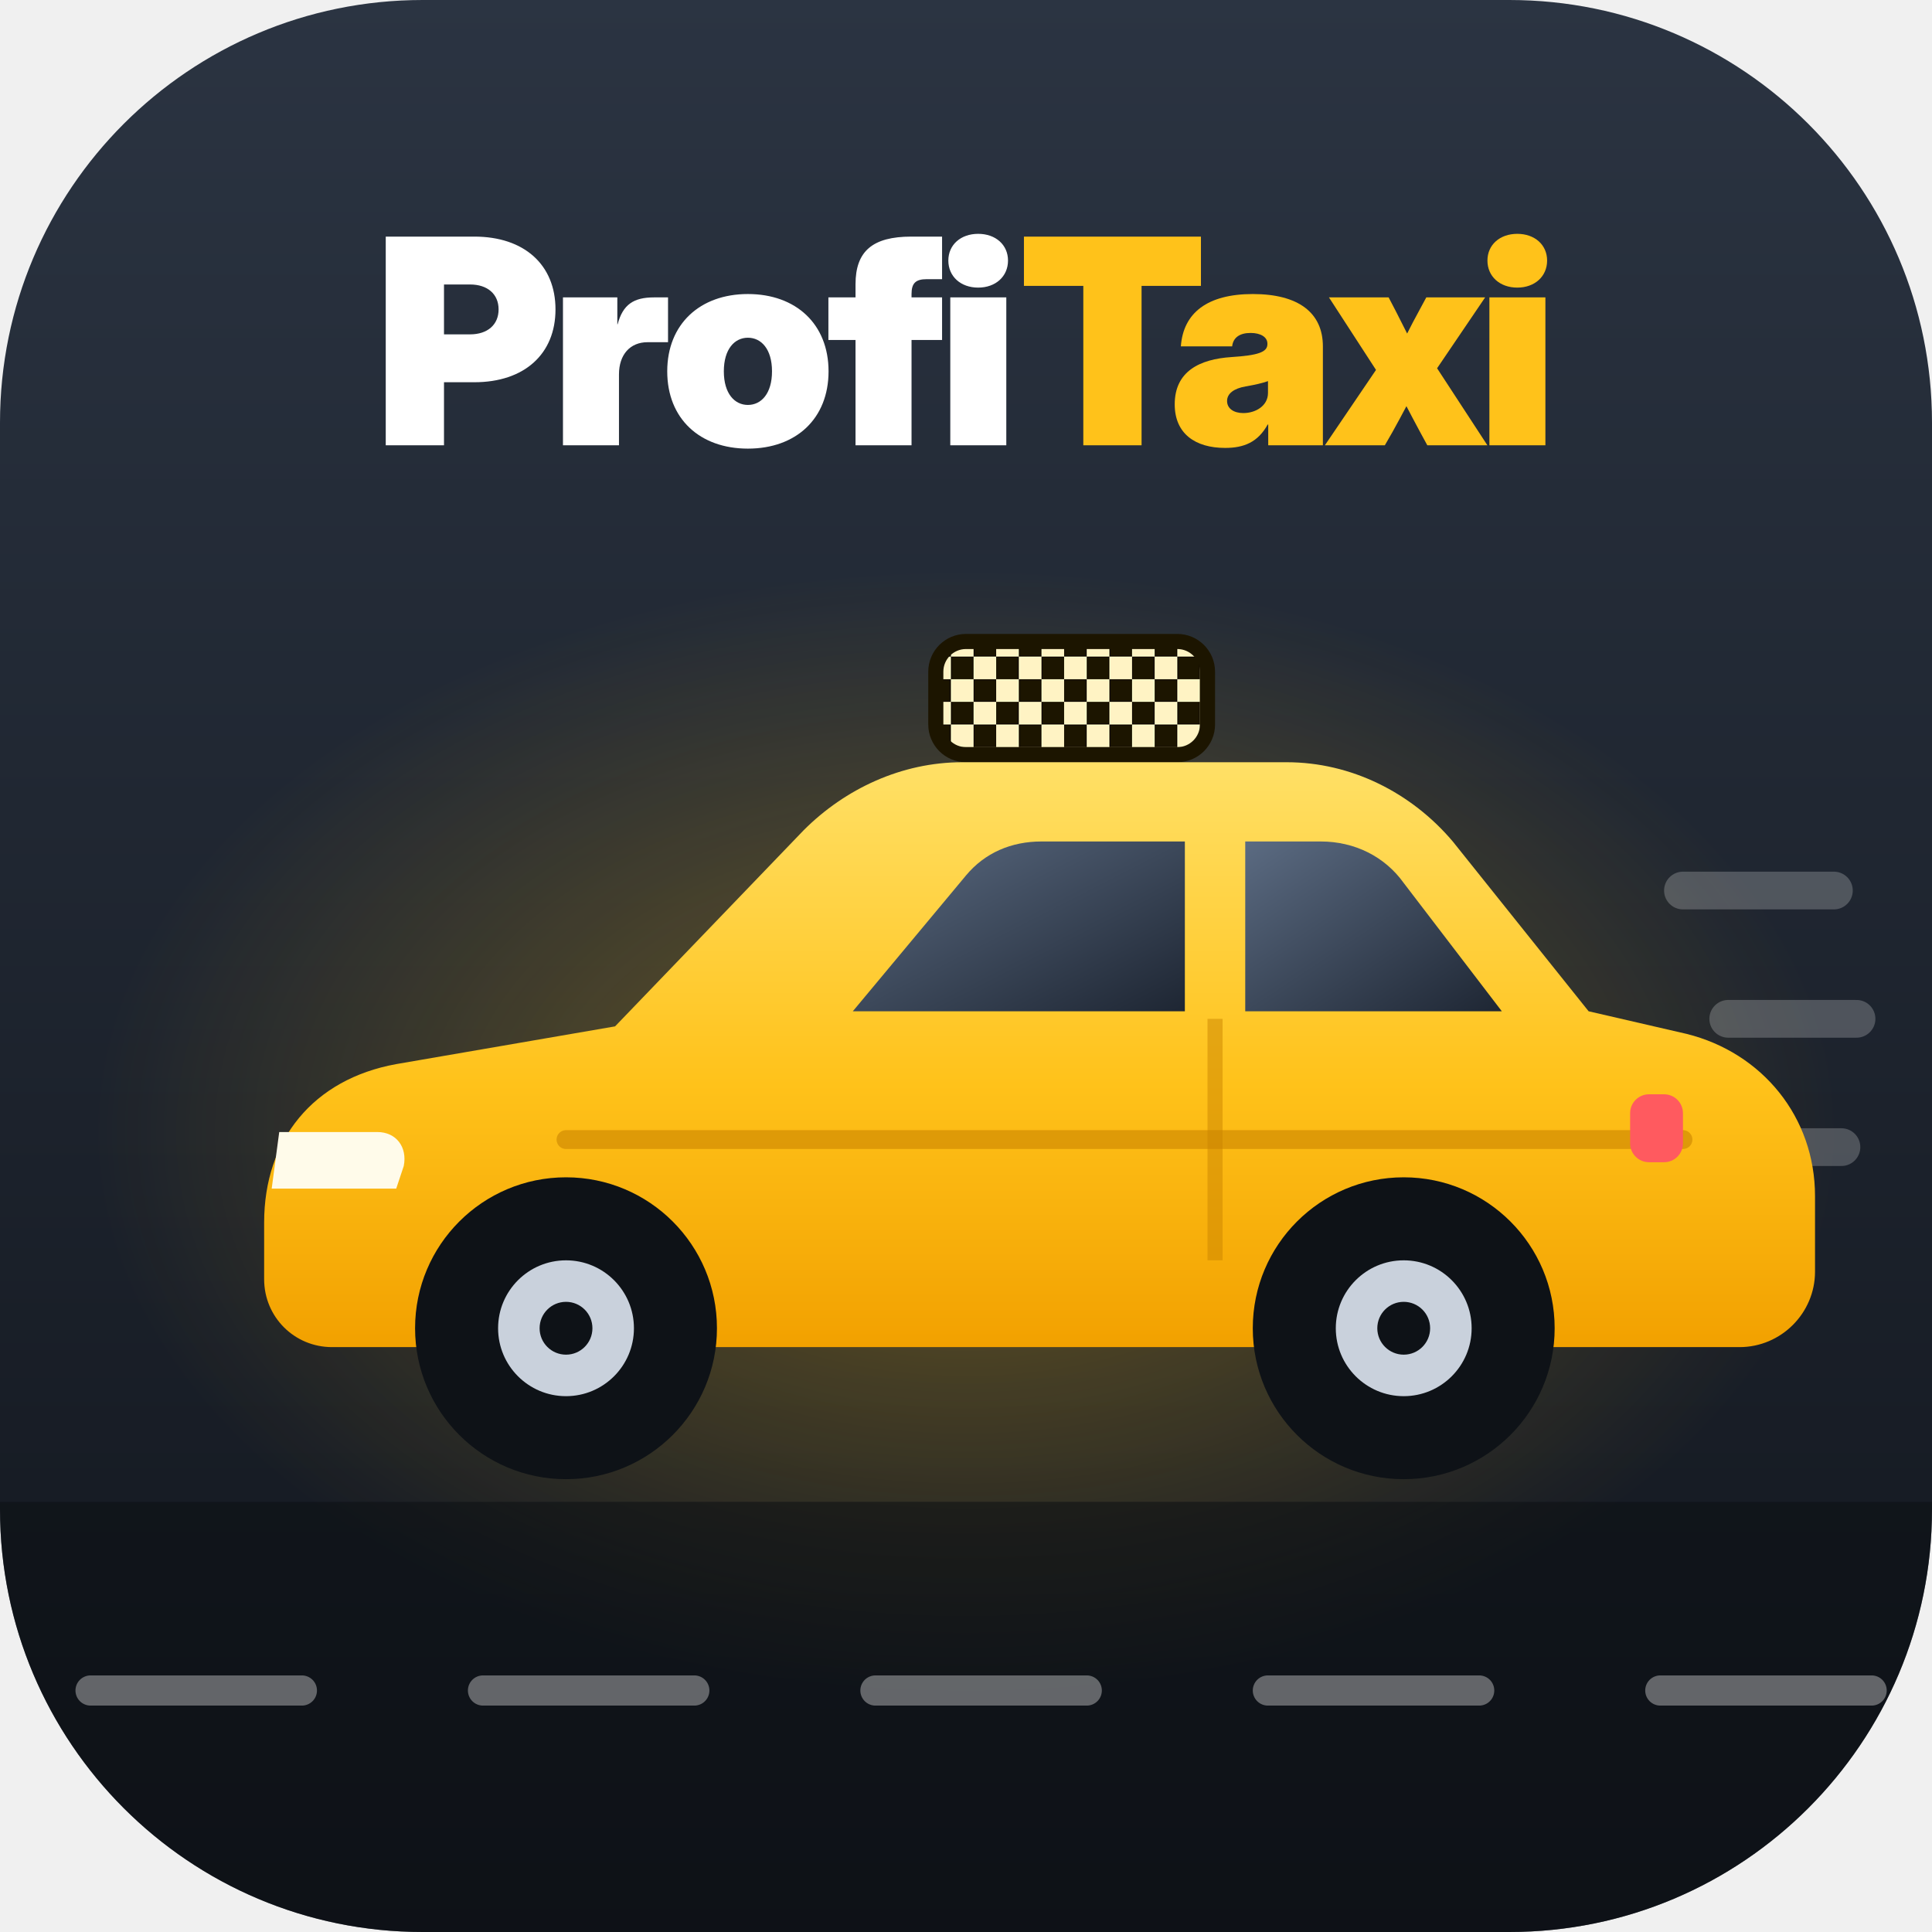
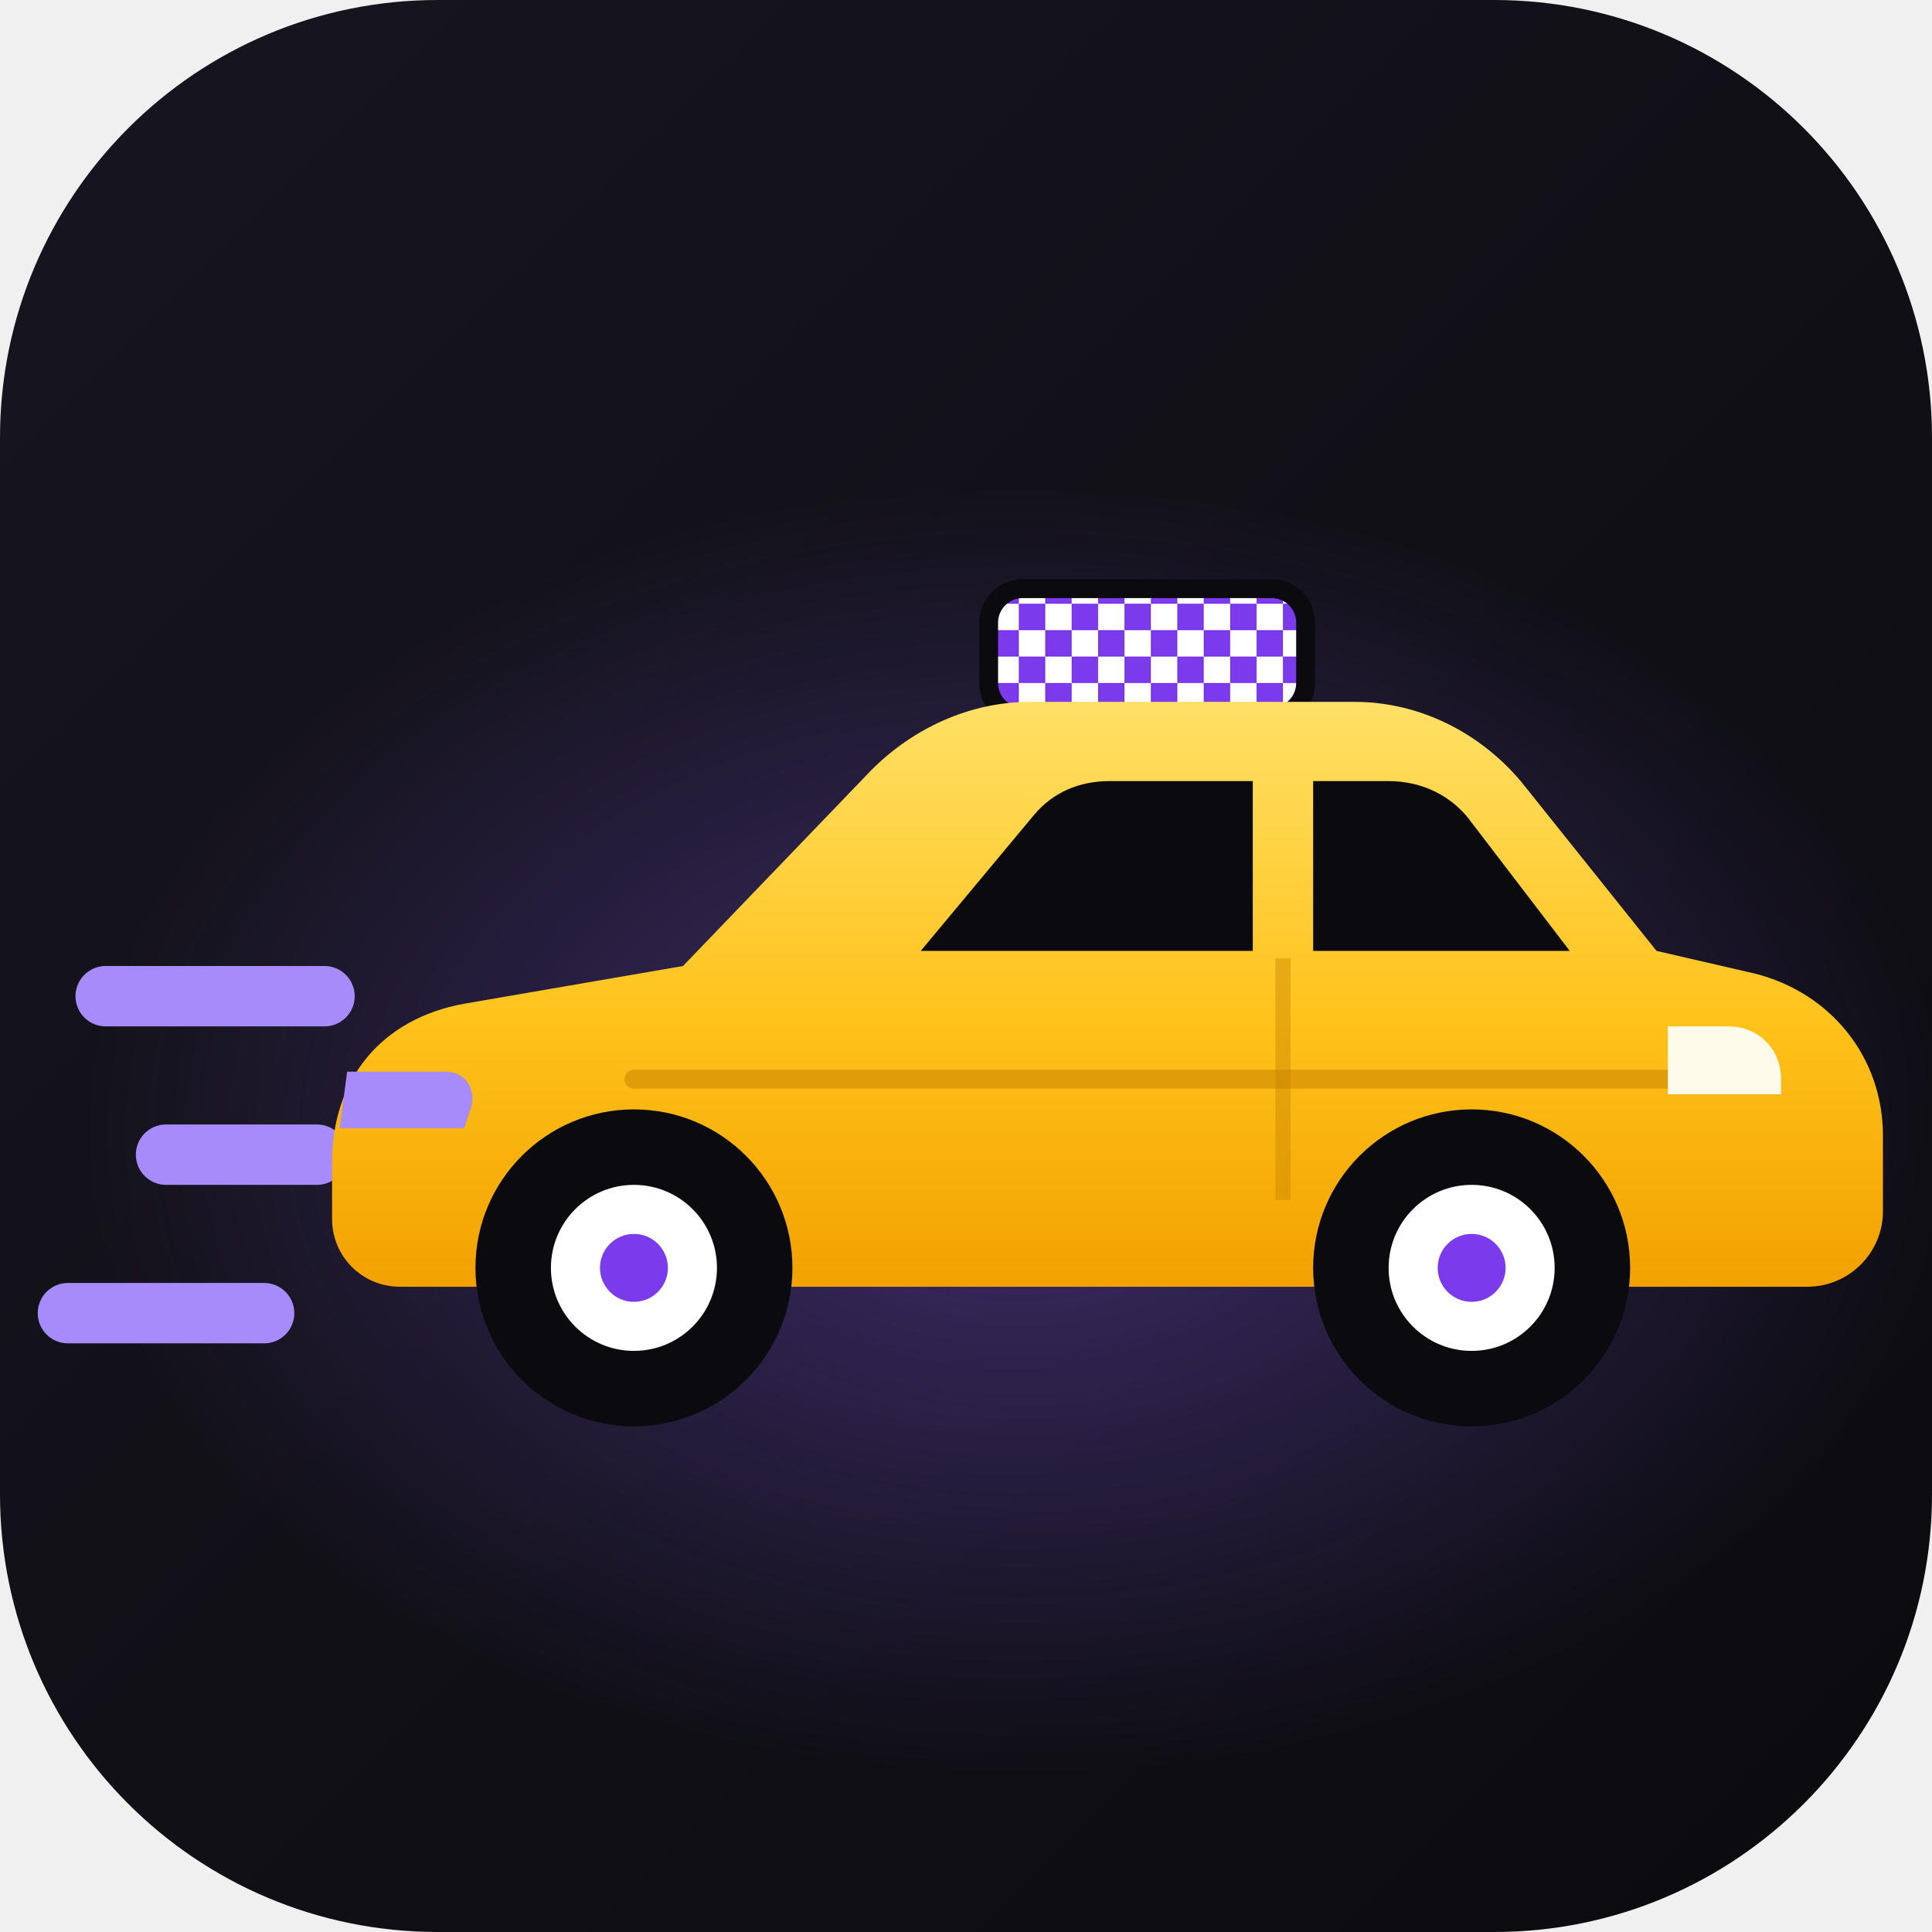
<svg xmlns="http://www.w3.org/2000/svg" viewBox="0 0 512 512">
  <defs>
-     <linearGradient id="tbg" x1="0" y1="0" x2="0" y2="1">
-       <stop offset="0" stop-color="#2B3442" />
-       <stop offset="1" stop-color="#11151C" />
+     <linearGradient id="pbg" x1="0" y1="0" x2="1" y2="1">
+       <stop offset="0" stop-color="#17151F" />
+       <stop offset="1" stop-color="#0B0B0F" />
    </linearGradient>
-     <linearGradient id="tcar" x1="0" y1="0" x2="0" y2="1">
+     <linearGradient id="pcar" x1="0" y1="0" x2="0" y2="1">
      <stop offset="0" stop-color="#FFE066" />
      <stop offset=".55" stop-color="#FFC21A" />
      <stop offset="1" stop-color="#F2A100" />
    </linearGradient>
-     <linearGradient id="tglass" x1="0" y1="0" x2="1" y2="1">
-       <stop offset="0" stop-color="#5B6B82" />
-       <stop offset="1" stop-color="#1E2633" />
-     </linearGradient>
-     <radialGradient id="tglow" cx=".5" cy=".5" r=".5">
-       <stop offset="0" stop-color="#FFC21A" stop-opacity=".35" />
-       <stop offset="1" stop-color="#FFC21A" stop-opacity="0" />
+     <radialGradient id="pglow" cx=".5" cy=".5" r=".5">
+       <stop offset="0" stop-color="#8B5CF6" stop-opacity=".38" />
+       <stop offset="1" stop-color="#8B5CF6" stop-opacity="0" />
    </radialGradient>
-     <pattern id="tchk" width="12" height="12" patternUnits="userSpaceOnUse">
-       <rect width="12" height="12" fill="#1C1500" />
-       <rect width="6" height="6" fill="#FFF3C4" />
-       <rect x="6" y="6" width="6" height="6" fill="#FFF3C4" />
+     <pattern id="pchk" width="14" height="14" patternUnits="userSpaceOnUse">
+       <rect width="14" height="14" fill="#FFFFFF" />
+       <rect width="7" height="7" fill="#7C3AED" />
+       <rect x="7" y="7" width="7" height="7" fill="#7C3AED" />
    </pattern>
-     <clipPath id="tsq">
-       <rect width="512" height="512" rx="112" />
+     <clipPath id="psq">
+       <rect width="512" height="512" rx="116" />
    </clipPath>
  </defs>
-   <g clip-path="url(#tsq)">
-     <rect width="512" height="512" fill="url(#tbg)" />
-     <ellipse cx="256" cy="300" rx="230" ry="150" fill="url(#tglow)" />
-     <text x="256" y="118" text-anchor="middle" font-family="'Inter Display', Inter, 'Arial Black', 'Helvetica Neue', Arial, sans-serif" font-weight="900" font-size="76" letter-spacing="-2.5" fill="#FFFFFF">Profi<tspan fill="#FFC21A">Taxi</tspan>
-     </text>
-     <g stroke="#FFFFFF" stroke-linecap="round" opacity=".22">
-       <path d="M446 236h40" stroke-width="10" />
-       <path d="M458 270h34" stroke-width="10" />
-       <path d="M440 304h48" stroke-width="10" />
+   <g clip-path="url(#psq)">
+     <rect width="512" height="512" fill="url(#pbg)" />
+     <ellipse cx="270" cy="300" rx="250" ry="170" fill="url(#pglow)" />
+     <g transform="translate(18,6)">
+       <g stroke="#A78BFA" stroke-linecap="round">
+         <path d="M10 258h58" stroke-width="16" />
+         <path d="M26 300h40" stroke-width="16" />
+         <path d="M0 342h52" stroke-width="16" />
+       </g>
+       <rect x="244" y="150" width="84" height="34" rx="9" fill="url(#pchk)" />
+       <rect x="244" y="150" width="84" height="34" rx="9" fill="none" stroke="#0B0B0F" stroke-width="5" />
+       <path d="M70 324c0-22 13-38 35-42l58-10 50-52c11-11 26-18 42-18h86c17 0 33 8 44 21l36 45 26 6c20 5 34 22 34 43v20c0 11-9 20-20 20H88c-10 0-18-8-18-18z" transform="translate(0,-22)" fill="url(#pcar)" />
+       <g transform="translate(0,-22)">
+         <path d="M226 268l30-36c5-6 12-9 20-9h38v45z" fill="#0B0B0F" />
+         <path d="M330 223h20c9 0 17 4 22 11l26 34h-68z" fill="#0B0B0F" />
+         <path d="M150 302h296" stroke="#C98400" stroke-width="5" stroke-linecap="round" opacity=".55" />
+         <path d="M322 270v64" stroke="#C98400" stroke-width="4" opacity=".45" />
+         <path d="M74 300h26c5 0 8 4 7 9l-2 6H72z" fill="#A78BFA" />
+         <path d="M424 288h16c8 0 14 6 14 14v4h-30z" fill="#FFFBEA" />
+         <circle cx="150" cy="352" r="42" fill="#0B0B0F" />
+         <circle cx="150" cy="352" r="22" fill="#FFFFFF" />
+         <circle cx="150" cy="352" r="9" fill="#7C3AED" />
+         <circle cx="372" cy="352" r="42" fill="#0B0B0F" />
+         <circle cx="372" cy="352" r="22" fill="#FFFFFF" />
+         <circle cx="372" cy="352" r="9" fill="#7C3AED" />
+       </g>
    </g>
-     <rect y="398" width="512" height="114" fill="#0B0E13" opacity=".55" />
-     <g stroke="#FFFFFF" stroke-width="8" stroke-linecap="round" opacity=".35">
-       <path d="M24 448h56M128 448h56M232 448h56M336 448h56M440 448h56" />
-     </g>
-     <rect x="248" y="170" width="72" height="30" rx="8" fill="url(#tchk)" />
-     <rect x="248" y="170" width="72" height="30" rx="8" fill="none" stroke="#1C1500" stroke-width="4" />
-     <path d="M70 324c0-22 13-38 35-42l58-10 50-52c11-11 26-18 42-18h86c17 0 33 8 44 21l36 45 26 6c20 5 34 22 34 43v20c0 11-9 20-20 20H88c-10 0-18-8-18-18z" fill="url(#tcar)" />
-     <path d="M226 268l30-36c5-6 12-9 20-9h38v45z" fill="url(#tglass)" />
-     <path d="M330 223h20c9 0 17 4 22 11l26 34h-68z" fill="url(#tglass)" />
-     <path d="M150 302h296" stroke="#C98400" stroke-width="5" stroke-linecap="round" opacity=".6" />
-     <path d="M322 270v64" stroke="#C98400" stroke-width="4" opacity=".5" />
-     <path d="M74 300h26c5 0 8 4 7 9l-2 6H72z" fill="#FFFBEA" />
-     <rect x="432" y="290" width="14" height="18" rx="5" fill="#FF5A5F" />
-     <circle cx="150" cy="352" r="40" fill="#0E1217" />
-     <circle cx="150" cy="352" r="18" fill="#C9D1DC" />
-     <circle cx="150" cy="352" r="7" fill="#0E1217" />
-     <circle cx="372" cy="352" r="40" fill="#0E1217" />
-     <circle cx="372" cy="352" r="18" fill="#C9D1DC" />
-     <circle cx="372" cy="352" r="7" fill="#0E1217" />
  </g>
</svg>
